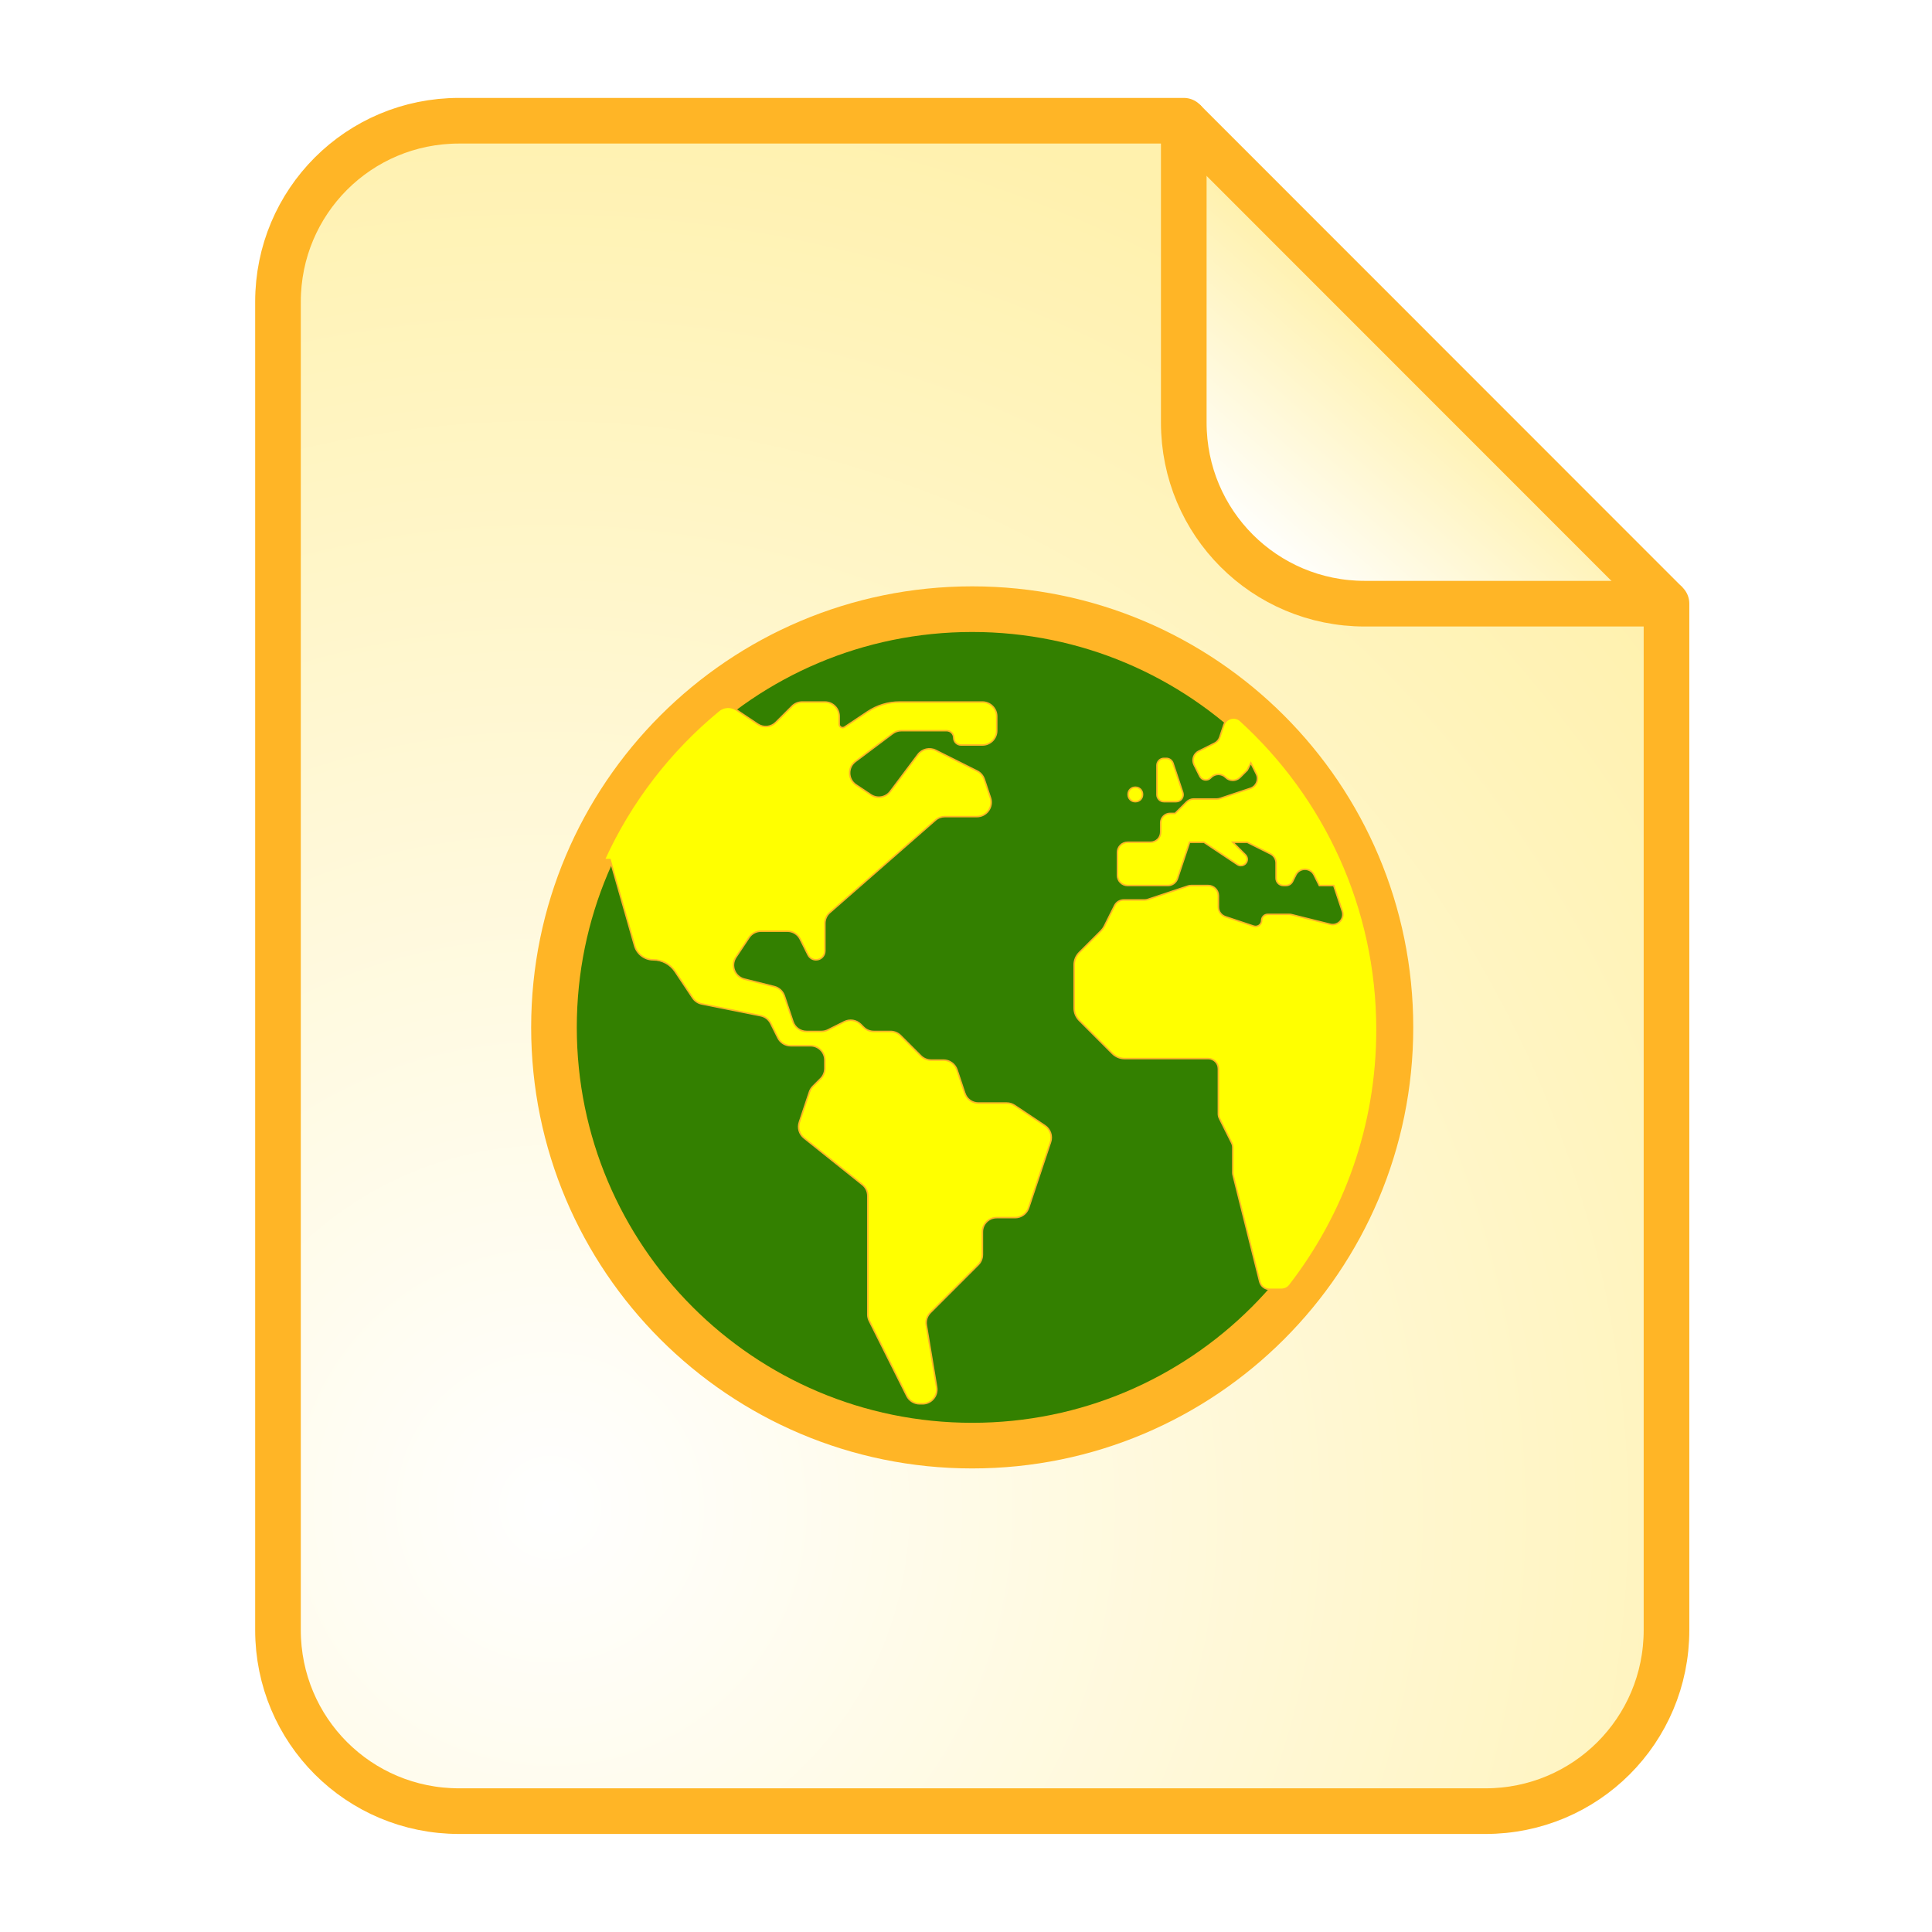
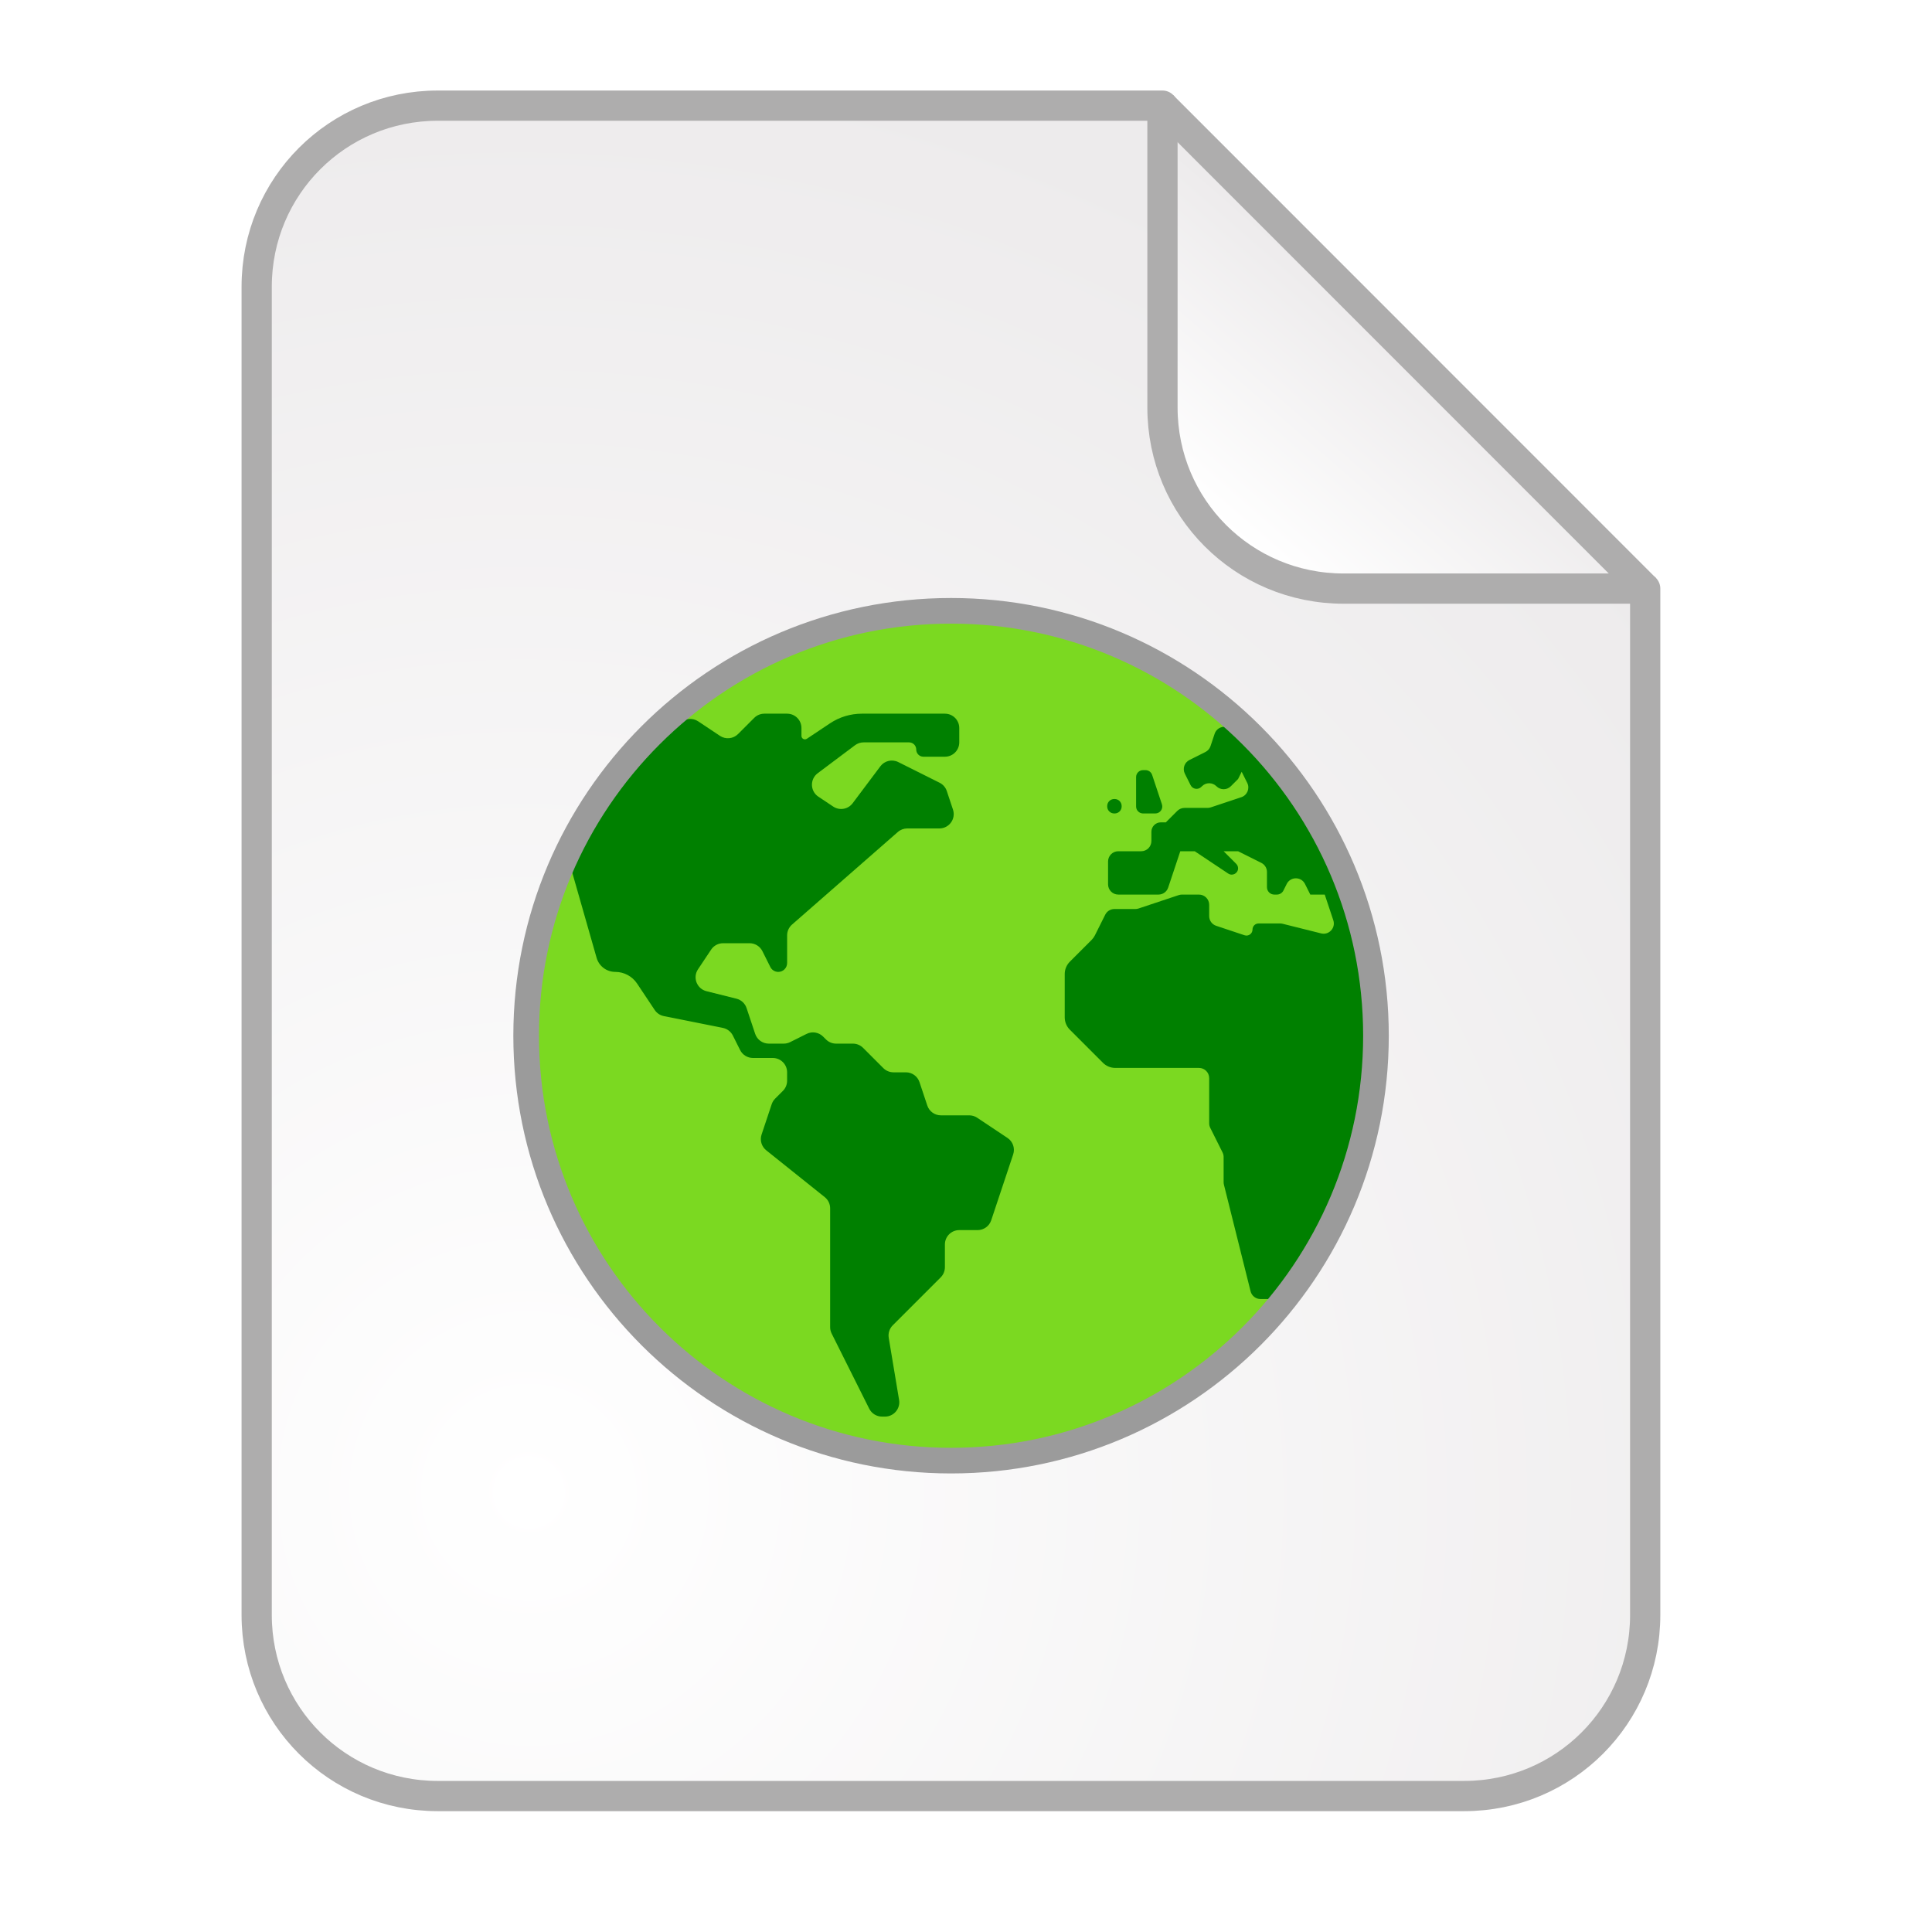
<svg xmlns="http://www.w3.org/2000/svg" xmlns:xlink="http://www.w3.org/1999/xlink" width="128" height="128" viewBox="0 0 33.867 33.867" version="1.1" id="svg2634">
  <defs id="defs2628">
    <linearGradient id="linearGradient15413">
      <stop id="stop15409" offset="0" style="stop-color:#ffffff;stop-opacity:1" />
      <stop id="stop15411" offset="1" style="stop-color:#ecf6ff;stop-opacity:1" />
    </linearGradient>
    <linearGradient gradientTransform="matrix(0.2645833,0,0,0.2645833,83.1508,137.5565)" xlink:href="#linearGradient6044" id="linearGradient6056" x1="82" y1="30" x2="-68.742" y2="262.239" gradientUnits="userSpaceOnUse" />
    <linearGradient id="linearGradient6044">
      <stop style="stop-color:#ffffff;stop-opacity:1" offset="0" id="stop6040" />
      <stop style="stop-color:#c9e4ff;stop-opacity:1" offset="1" id="stop6042" />
    </linearGradient>
-     <linearGradient xlink:href="#linearGradient6044" id="linearGradient68" gradientUnits="userSpaceOnUse" gradientTransform="matrix(0.2750733,0,0,0.2750733,109.6321,133.8365)" x1="82" y1="30" x2="-68.742" y2="262.239" />
    <linearGradient xlink:href="#linearGradient6044" id="linearGradient918" gradientUnits="userSpaceOnUse" gradientTransform="matrix(0.2750733,0,0,0.2750733,109.6321,133.8365)" x1="82" y1="30" x2="-68.742" y2="262.239" />
    <linearGradient xlink:href="#linearGradient15413" id="linearGradient15407" x1="95.028" y1="84.356" x2="71.876" y2="113.655" gradientUnits="userSpaceOnUse" />
-     <linearGradient xlink:href="#linearGradient1808" id="linearGradient4237" gradientUnits="userSpaceOnUse" x1="123.291" y1="141.457" x2="140.7" y2="141.457" />
-     <linearGradient id="linearGradient1808">
-       <stop id="stop1804" offset="0" style="stop-color:#ffffff;stop-opacity:1" />
-       <stop id="stop1806" offset="1" style="stop-color:#cccccc;stop-opacity:1" />
+     <radialGradient xlink:href="#linearGradient3178" id="radialGradient4239" gradientUnits="userSpaceOnUse" gradientTransform="matrix(1.938601,-0.4124931,0.4162354,1.956188,-7.538052,-235.8983)" cx="18.282" cy="111.009" fx="18.282" fy="111.009" r="6.35" />
+     <linearGradient xlink:href="#linearGradient3178" id="linearGradient5179" x1="80.318" y1="-34.653" x2="81.78" y2="-36.33" gradientUnits="userSpaceOnUse" />
+     <linearGradient xlink:href="#linearGradient15413" id="linearGradient977" gradientUnits="userSpaceOnUse" x1="123.291" y1="141.457" x2="140.7" y2="141.457" />
+     <linearGradient id="linearGradient1040">
+       <stop id="stop1036" offset="0" style="stop-color:#ffdd9c;stop-opacity:1" />
+       <stop id="stop1038" offset="1" style="stop-color:#ffff9c;stop-opacity:1" />
    </linearGradient>
-     <radialGradient xlink:href="#linearGradient4051" id="radialGradient4239" gradientUnits="userSpaceOnUse" gradientTransform="matrix(1.938601,-0.4124931,0.4162354,1.956188,-7.538052,-235.8983)" cx="18.282" cy="111.009" fx="18.282" fy="111.009" r="6.35" />
-     <linearGradient xlink:href="#linearGradient4051" id="linearGradient5179" x1="80.318" y1="-34.653" x2="81.78" y2="-36.33" gradientUnits="userSpaceOnUse" />
+     <linearGradient xlink:href="#linearGradient1040" id="linearGradient972" x1="86.244" y1="-46.876" x2="89.258" y2="-53.727" gradientUnits="userSpaceOnUse" gradientTransform="matrix(0.6641745,0,0,0.6641745,16.70847,2.20906)" />
+     <radialGradient xlink:href="#linearGradient15413" id="radialGradient36302-7" cx="91.077" cy="-48.847" fx="91.077" fy="-48.847" r="6.346" gradientUnits="userSpaceOnUse" gradientTransform="matrix(0.5715326,0,0,0.5715326,25.78242,-2.628257)" />
    <linearGradient id="linearGradient3178">
-       <stop id="stop3174" offset="0" style="stop-color:#ffffff;stop-opacity:1" />
-       <stop id="stop3176" offset="1" style="stop-color:#edebec;stop-opacity:1" />
+       <stop style="stop-color:#ffffff;stop-opacity:1" offset="0" id="stop3174" />
+       <stop style="stop-color:#edebec;stop-opacity:1" offset="1" id="stop3176" />
    </linearGradient>
-     <linearGradient y2="113.655" x2="71.876" y1="84.356" x1="95.028" gradientUnits="userSpaceOnUse" id="linearGradient15544" xlink:href="#linearGradient3178" />
-     <linearGradient id="linearGradient4051">
-       <stop id="stop4047" offset="0" style="stop-color:#ffffff;stop-opacity:1" />
-       <stop id="stop4049" offset="1" style="stop-color:#fff1ad;stop-opacity:1" />
+     <linearGradient id="linearGradient8385-3">
+       <stop id="stop8387-0" style="stop-color:#000000;stop-opacity:1" offset="0" />
+       <stop id="stop8389-4" style="stop-color:#ffffff;stop-opacity:1" offset="1" />
    </linearGradient>
+     <linearGradient x1="-553.27" y1="525.908" x2="-666.116" y2="413.045" id="linearGradient3002-4-0" xlink:href="#linearGradient8385-3" gradientUnits="userSpaceOnUse" gradientTransform="matrix(0.99884,0,0,0.998699,689.0077,-388.8438)" />
+     <linearGradient id="linearGradient1462">
+       <stop id="stop1458" style="stop-color:#000000;stop-opacity:1" offset="0" />
+       <stop id="stop1460" style="stop-color:#000000;stop-opacity:1" offset="1" />
+     </linearGradient>
+     <linearGradient y2="141.457" x2="140.7" y1="141.457" x1="123.291" gradientUnits="userSpaceOnUse" id="linearGradient4237" xlink:href="#linearGradient1808-2" />
+     <linearGradient id="linearGradient1808-2">
+       <stop style="stop-color:#ffffff;stop-opacity:1" offset="0" id="stop1804-5" />
+       <stop style="stop-color:#ccccff;stop-opacity:0.51" offset="1" id="stop1806-4" />
+     </linearGradient>
+     <radialGradient gradientTransform="matrix(0.5715326,0,0,0.5715326,25.78242,-2.628257)" gradientUnits="userSpaceOnUse" r="6.346" fy="-48.847" fx="91.077" cy="-48.847" cx="91.077" id="radialGradient36302-7-6" xlink:href="#linearGradient15413" />
+     <linearGradient gradientTransform="matrix(0.99884,0,0,0.998699,689.0077,-388.8438)" gradientUnits="userSpaceOnUse" xlink:href="#linearGradient1462" id="linearGradient3002-4-0-0" y2="413.045" x2="-666.116" y1="525.908" x1="-553.27" />
+     <radialGradient gradientTransform="matrix(0.5715326,0,0,0.5715326,25.78242,-2.628257)" gradientUnits="userSpaceOnUse" r="6.346" fy="-48.847" fx="91.077" cy="-48.847" cx="91.077" id="radialGradient36302-7-7" xlink:href="#linearGradient15413" />
+     <radialGradient gradientUnits="userSpaceOnUse" r="6.346" fy="-48.847" fx="91.077" cy="-48.847" cx="91.077" id="radialGradient36302" xlink:href="#linearGradient15413" gradientTransform="matrix(0.5539086,0,0,0.5539086,27.38757,-3.489144)" />
+     <radialGradient gradientTransform="matrix(0.5715326,0,0,0.5715326,25.78242,-2.628257)" gradientUnits="userSpaceOnUse" r="6.346" fy="-48.847" fx="91.077" cy="-48.847" cx="91.077" id="radialGradient36302-7-3" xlink:href="#linearGradient15413" />
+     <radialGradient r="6.346" fy="-48.847" fx="91.077" cy="-48.847" cx="91.077" gradientTransform="matrix(0.5715326,0,0,0.5715326,30.11848,-1.746015)" gradientUnits="userSpaceOnUse" id="radialGradient1055-4" xlink:href="#linearGradient15413" />
+     <radialGradient gradientTransform="matrix(0.5715326,0,0,0.5715326,25.78242,-2.628257)" gradientUnits="userSpaceOnUse" r="6.346" fy="-48.847" fx="91.077" cy="-48.847" cx="91.077" id="radialGradient36302-7-4" xlink:href="#linearGradient15413" />
+     <radialGradient xlink:href="#linearGradient15413" id="radialGradient36302-7-6-6" cx="91.077" cy="-48.847" fx="91.077" fy="-48.847" r="6.346" gradientUnits="userSpaceOnUse" gradientTransform="matrix(0.5715326,0,0,0.5715326,25.78242,-2.628257)" />
+     <radialGradient xlink:href="#linearGradient15413" id="radialGradient36302-7-7-6" cx="91.077" cy="-48.847" fx="91.077" fy="-48.847" r="6.346" gradientUnits="userSpaceOnUse" gradientTransform="matrix(0.5715326,0,0,0.5715326,25.78242,-2.628257)" />
+     <radialGradient gradientTransform="matrix(0.5539086,0,0,0.5539086,27.38757,-3.489144)" xlink:href="#linearGradient15413" id="radialGradient36302-2" cx="91.077" cy="-48.847" fx="91.077" fy="-48.847" r="6.346" gradientUnits="userSpaceOnUse" />
+     <radialGradient gradientTransform="matrix(0.5715326,0,0,0.5715326,25.78242,-2.628257)" gradientUnits="userSpaceOnUse" r="6.346" fy="-48.847" fx="91.077" cy="-48.847" cx="91.077" id="radialGradient36302-7-9" xlink:href="#linearGradient15413" />
+     <radialGradient gradientTransform="matrix(0.5715326,0,0,0.5715326,25.78242,-2.628257)" gradientUnits="userSpaceOnUse" r="6.346" fy="-48.847" fx="91.077" cy="-48.847" cx="91.077" id="radialGradient36302-7-1" xlink:href="#linearGradient15413" />
+     <linearGradient xlink:href="#linearGradient1373" id="linearGradient1403" gradientUnits="userSpaceOnUse" gradientTransform="matrix(0.02378999,-0.00245374,0.00245374,0.02378999,47.71954,-31.21626)" x1="1142.588" y1="62.713" x2="1280.895" y2="200.874" />
+     <linearGradient id="linearGradient1373">
+       <stop style="stop-color:#343434;stop-opacity:1" offset="0" id="stop1369" />
+       <stop style="stop-color:#4d4d4d;stop-opacity:1" offset="1" id="stop1371" />
+     </linearGradient>
+     <linearGradient xlink:href="#linearGradient4663-8-4" id="linearGradient1405" gradientUnits="userSpaceOnUse" x1="1327.594" y1="230.862" x2="1324.91" y2="89.862" gradientTransform="matrix(2.6597682e-4,0.02391472,0.02391472,-2.6597682e-4,73.58915,-60.38333)" />
+     <linearGradient id="linearGradient4663-8-4">
+       <stop id="stop4665-6-3" style="stop-color:#5596ea;stop-opacity:1" offset="0" />
+       <stop id="stop4667-8-0" style="stop-color:#5596ea;stop-opacity:0" offset="1" />
+     </linearGradient>
+     <radialGradient gradientTransform="matrix(0.5598317,0,0,0.5598317,26.77498,-3.126685)" gradientUnits="userSpaceOnUse" r="6.346" fy="-48.847" fx="91.077" cy="-48.847" cx="91.077" id="radialGradient36302-7-0" xlink:href="#linearGradient15413" />
+     <radialGradient gradientTransform="matrix(0.5715326,0,0,0.5715326,25.78242,-2.628257)" gradientUnits="userSpaceOnUse" r="6.346" fy="-48.847" fx="91.077" cy="-48.847" cx="91.077" id="radialGradient36302-7-71" xlink:href="#linearGradient15413" />
+     <clipPath id="clipPath12688" clipPathUnits="userSpaceOnUse">
+       <path id="path12690" d="m 1252,1006 v 2 134 2 h 224 v -2 z m 32,58.844 74.375,45.156 H 1284 Z" style="display:inline;fill:#000000;fill-opacity:1;stroke:none" />
+     </clipPath>
  </defs>
  <g id="layer1" transform="translate(-82.55,-136.1333)">
    <g id="g849">
      <g id="g4250" transform="matrix(2,0,0,2,-56.03907,215.1337)">
-         <path style="opacity:1;fill:url(#linearGradient5179);fill-opacity:1.0;stroke:none;stroke-width:0.529;stroke-linecap:round;stroke-linejoin:round;stroke-miterlimit:4;stroke-dasharray:none;stroke-opacity:1" d="m 83.824,-34.286 -4.077,-4.078 v 2.491 c 0,0.879 0.708,1.587 1.587,1.587 z" id="path1999" />
-         <path id="path4196" d="m 123.999,133.456 c 5.372,5.374 10.663,10.667 15.994,16" style="fill:url(#linearGradient4237);fill-opacity:1;stroke:#ffb526;stroke-width:1.512;stroke-linecap:butt;stroke-linejoin:miter;stroke-miterlimit:4;stroke-dasharray:none;stroke-opacity:1" transform="matrix(0.2645833,0,0,0.2645833,46.86136,-73.7522)" />
-         <path id="path4200" d="m 73.318,-38.442 c -0.879,0 -1.587,0.708 -1.587,1.587 v 11.642 c 0,0.879 0.708,1.587 1.587,1.587 h 8.996 c 0.879,0 1.587,-0.708 1.587,-1.587 v -8.996 h -2.644 c -0.879,0 -1.587,-0.708 -1.587,-1.587 v -2.646 z" style="opacity:1;fill:url(#radialGradient4239);fill-opacity:1.0;stroke:#ffb526;stroke-width:0.4;stroke-linecap:round;stroke-linejoin:round;stroke-miterlimit:4;stroke-dasharray:none;stroke-opacity:1" />
-         <g style="fill:#338000;stroke:#ffb526;stroke-width:0.853;stroke-miterlimit:4;stroke-dasharray:none;stroke-opacity:1;fill-opacity:1" transform="matrix(0.01550293,0,0,0.01550293,60.17298,-21.1368)" id="g2946">
-           <g style="stroke:#ffb526;stroke-width:0.733;stroke-miterlimit:4;stroke-dasharray:none;stroke-opacity:1;fill:#338000;fill-opacity:1" transform="matrix(1.164578,0,0,1.164578,838.3496,-898.9645)" id="g3048">
-             <circle transform="translate(-1026.505,896.6199)" id="circle2934" r="203.034" cy="-643.051" cx="1283.828" style="fill:#338000;fill-opacity:1;stroke:#ffb526;stroke-width:22.155;stroke-miterlimit:4;stroke-dasharray:none;stroke-opacity:1" />
-             <path id="path2938" d="m 354.787,125.291 4.745,14.236 c 0.73,2.191 -0.9,4.454 -3.21,4.454 h -5.923 c -1.869,0 -3.384,-1.515 -3.384,-3.384 V 126.36 c 0,-1.869 1.515,-3.384 3.384,-3.384 h 1.178 c 1.457,0.001 2.75,0.934 3.21,2.315 z" style="fill:#ffff00;stroke:#ffb526;stroke-width:0.733;stroke-miterlimit:4;stroke-dasharray:none;stroke-opacity:1;fill-opacity:1" />
-             <path id="path2940" d="m 340.014,140.364 v 0.233 c 0,1.869 -1.515,3.384 -3.384,3.384 h -0.233 c -1.869,0 -3.384,-1.515 -3.384,-3.384 v -0.233 c 0,-1.869 1.515,-3.384 3.384,-3.384 h 0.233 c 1.869,0 3.384,1.515 3.384,3.384 z" style="fill:#ffff00;stroke:#ffb526;stroke-width:0.733;stroke-miterlimit:4;stroke-dasharray:none;stroke-opacity:1;fill-opacity:1" />
-             <path id="path2942" d="m 379.476,106.776 -1.986,5.96 c -0.415,1.246 -1.309,2.275 -2.483,2.862 l -7.741,3.87 c -2.445,1.223 -3.437,4.196 -2.214,6.642 l 2.775,5.55 c 0.99,1.98 3.628,2.408 5.194,0.843 l 0.319,-0.319 c 1.933,-1.933 5.068,-1.933 7.001,0 v 0 c 1.933,1.933 5.068,1.933 7.001,0 l 3.5,-3.5 1.75,-3.5 2.698,5.396 c 1.347,2.695 -0.004,5.958 -2.862,6.911 l -14.826,4.942 c -0.504,0.168 -1.034,0.254 -1.566,0.254 h -11.147 c -1.313,0 -2.572,0.522 -3.5,1.45 l -5.551,5.551 h -2.451 c -2.513,0 -4.551,2.037 -4.551,4.551 v 4.502 c 0,2.734 -2.217,4.95 -4.95,4.95 h -11.103 c -2.734,0 -4.95,2.217 -4.95,4.95 v 11.103 c 0,2.734 2.217,4.95 4.95,4.95 h 19.486 c 2.131,0 4.023,-1.364 4.696,-3.385 l 5.873,-17.619 h 7.001 l 16.235,10.824 c 2.038,1.358 4.768,-0.103 4.768,-2.552 v 0 c 0,-0.813 -0.323,-1.593 -0.898,-2.168 l -6.103,-6.103 h 7.001 l 11.266,5.633 c 1.677,0.839 2.737,2.552 2.737,4.428 v 7.384 c 0,1.965 1.593,3.559 3.559,3.559 h 1.242 c 1.348,0 2.58,-0.761 3.183,-1.967 l 1.59,-3.179 c 1.824,-3.649 7.031,-3.649 8.856,0 l 2.573,5.146 h 7.001 l 4.149,12.448 c 1.236,3.706 -2.108,7.316 -5.897,6.368 l -18.665,-4.666 c -0.393,-0.098 -0.796,-0.148 -1.201,-0.148 h -10.461 c -1.62,0 -2.933,1.313 -2.933,2.933 v 0 c 0,2.002 -1.961,3.415 -3.86,2.782 l -13.759,-4.586 c -2.022,-0.674 -3.385,-2.566 -3.385,-4.696 v -5.484 c 0,-2.734 -2.217,-4.95 -4.95,-4.95 h -8.248 c -0.532,0 -1.06,0.086 -1.566,0.254 l -19.479,6.493 c -0.504,0.168 -1.034,0.254 -1.566,0.254 h -10.14 c -1.875,0 -3.59,1.059 -4.428,2.737 l -5.018,10.038 c -0.407,0.813 -0.941,1.556 -1.585,2.199 l -10.553,10.553 c -1.587,1.587 -2.478,3.738 -2.478,5.982 v 20.996 c 0,2.243 0.892,4.395 2.478,5.982 l 16.047,16.047 c 1.587,1.587 3.738,2.478 5.982,2.478 h 40.554 c 2.734,0 4.95,2.217 4.95,4.95 v 21.886 c 0,0.769 0.179,1.526 0.523,2.214 l 5.956,11.912 c 0.343,0.687 0.523,1.445 0.523,2.214 v 12.22 c 0,0.405 0.05,0.808 0.148,1.201 l 12.917,51.668 c 0.551,2.204 2.531,3.75 4.803,3.75 h 5.775 c 1.554,0 3.031,-0.71 3.982,-1.939 26.547,-34.314 42.386,-77.335 42.386,-124.079 0,-59.457 -25.585,-112.916 -66.315,-150.046 -2.65,-2.418 -6.925,-1.29 -8.059,2.116 z" style="fill:#ffff00;stroke:#ffb526;stroke-width:0.733;stroke-miterlimit:4;stroke-dasharray:none;stroke-opacity:1;fill-opacity:1" />
-             <path id="path2944" d="m 253.737,285.545 -3.784,-11.351 c -0.946,-2.839 -3.603,-4.754 -6.596,-4.754 h -6.014 c -1.844,0 -3.613,-0.732 -4.916,-2.036 l -9.833,-9.833 c -1.304,-1.304 -3.073,-2.036 -4.916,-2.036 h -8.145 c -1.844,0 -3.613,-0.732 -4.916,-2.036 l -1.373,-1.373 c -2.116,-2.116 -5.349,-2.641 -8.026,-1.303 l -7.956,3.978 c -0.965,0.484 -2.03,0.734 -3.108,0.734 h -7.254 c -2.993,0 -5.65,-1.916 -6.596,-4.754 l -4.161,-12.483 c -0.752,-2.255 -2.604,-3.97 -4.909,-4.546 l -14.537,-3.634 c -4.665,-1.166 -6.766,-6.601 -4.098,-10.602 l 6.369,-9.554 c 1.29,-1.935 3.461,-3.095 5.785,-3.095 h 12.841 c 2.634,0 5.041,1.488 6.219,3.843 l 3.843,7.688 c 0.728,1.455 2.216,2.375 3.843,2.375 v 0 c 2.373,0 4.297,-1.925 4.297,-4.297 v -13.41 c 0,-2.005 0.866,-3.912 2.374,-5.233 l 51.282,-44.872 c 1.268,-1.109 2.894,-1.72 4.578,-1.72 h 15.552 c 4.746,0 8.097,-4.65 6.596,-9.151 l -2.991,-8.975 c -0.583,-1.749 -1.837,-3.196 -3.487,-4.021 l -20.045,-10.022 c -3.006,-1.503 -6.656,-0.642 -8.672,2.047 L 217.553,139.026 c -2.214,2.952 -6.348,3.661 -9.419,1.613 l -7.21,-4.807 c -3.991,-2.66 -4.153,-8.468 -0.315,-11.347 l 18.095,-13.572 c 1.204,-0.903 2.667,-1.39 4.172,-1.39 h 22.017 c 1.92,0 3.476,1.556 3.476,3.476 v 0 c 0,1.92 1.556,3.476 3.476,3.476 h 10.428 c 3.839,0 6.953,-3.113 6.953,-6.953 v -6.953 c 0,-3.839 -3.113,-6.953 -6.953,-6.953 h -40.25 c -5.491,0 -10.859,1.625 -15.427,4.671 l -11.24,7.493 c -1.116,0.744 -2.613,-0.056 -2.613,-1.398 v -3.813 c 0,-3.839 -3.113,-6.953 -6.953,-6.953 h -11.026 c -1.844,0 -3.613,0.732 -4.916,2.036 l -7.838,7.839 c -2.344,2.344 -6.015,2.707 -8.773,0.869 L 142.702,99.335 c -2.597,-1.731 -6.007,-1.522 -8.418,0.46 C 110.662,119.23 91.552,143.921 78.724,172.096 h 2.776 l 11.958,41.851 c 1.153,4.037 4.842,6.82 9.04,6.82 v 0 c 4.256,0 8.232,2.127 10.592,5.669 l 8.529,12.794 c 1.023,1.534 2.614,2.599 4.421,2.961 l 28.605,5.721 c 2.104,0.421 3.896,1.79 4.855,3.708 l 3.51,7.021 c 1.178,2.356 3.585,3.843 6.219,3.843 h 9.608 c 3.839,0 6.953,3.113 6.953,6.953 v 4.074 c 0,1.844 -0.732,3.613 -2.036,4.916 l -3.756,3.756 c -0.764,0.764 -1.338,1.694 -1.68,2.718 l -4.901,14.702 c -0.922,2.764 -0.022,5.808 2.253,7.628 l 28.369,22.696 c 1.65,1.32 2.609,3.317 2.609,5.428 v 57.593 c 0,1.079 0.251,2.143 0.734,3.108 l 18.202,36.406 c 1.178,2.356 3.585,3.843 6.219,3.843 h 1.401 c 4.297,0 7.564,-3.858 6.857,-8.096 l -5.015,-30.092 c -0.369,-2.215 0.354,-4.472 1.942,-6.06 l 23.244,-23.244 c 1.304,-1.304 2.036,-3.073 2.036,-4.916 v -11.029 c 0,-3.839 3.113,-6.953 6.953,-6.953 h 8.895 c 2.993,0 5.65,-1.916 6.596,-4.754 l 10.642,-31.925 c 0.992,-2.974 -0.13,-6.246 -2.74,-7.984 l -14.689,-9.792 c -1.142,-0.762 -2.485,-1.168 -3.856,-1.168 h -13.741 c -2.987,0.007 -5.644,-1.908 -6.59,-4.747 z" style="fill:#ffff00;stroke:#ffb526;stroke-width:0.733;stroke-miterlimit:4;stroke-dasharray:none;stroke-opacity:1;fill-opacity:1" />
+         <g id="g975" transform="matrix(1.000001,0,0,0.9999985,-0.1868046,-0.1323374)">
+           <path id="path1999" d="m 83.824,-34.286 -4.077,-4.078 v 2.491 c 0,0.879 0.708,1.587 1.587,1.587 z" style="opacity:1;fill:url(#linearGradient5179);fill-opacity:1.0;stroke:none;stroke-width:0.529;stroke-linecap:round;stroke-linejoin:round;stroke-miterlimit:4;stroke-dasharray:none;stroke-opacity:1" />
+           <path transform="matrix(0.2645833,0,0,0.2645833,46.86136,-73.7522)" style="fill:url(#linearGradient977);fill-opacity:1;stroke:#aeadad;stroke-width:1;stroke-linecap:butt;stroke-linejoin:miter;stroke-miterlimit:4;stroke-dasharray:none;stroke-opacity:1" d="m 123.999,133.456 c 5.372,5.374 10.663,10.667 15.994,16" id="path4196" />
+           <path style="opacity:1;fill:url(#radialGradient4239);fill-opacity:1;stroke:#aeadad;stroke-width:0.265;stroke-linecap:round;stroke-linejoin:round;stroke-miterlimit:4;stroke-dasharray:none;stroke-opacity:1" d="m 73.318,-38.442 c -0.879,0 -1.587,0.708 -1.587,1.587 v 11.642 c 0,0.879 0.708,1.587 1.587,1.587 h 8.996 c 0.879,0 1.587,-0.708 1.587,-1.587 v -8.996 h -2.644 c -0.879,0 -1.587,-0.708 -1.587,-1.587 v -2.646 z" id="path4200" />
+         </g>
+         <g id="g1634" transform="matrix(0.01434823,0,0,0.01434823,79.02739,-22.23972)" style="fill:#338000;fill-opacity:1;stroke:#9b9b9b;stroke-width:0.853;stroke-miterlimit:4;stroke-dasharray:none;stroke-opacity:1">
+           <g id="g1632" transform="matrix(1.164578,0,0,1.164578,838.3496,-898.9645)" style="fill:#338000;fill-opacity:1;stroke:#9b9b9b;stroke-width:0.733;stroke-miterlimit:4;stroke-dasharray:none;stroke-opacity:1" />
+         </g>
+         <g transform="matrix(0.5,0,0,0.5,9.208213,-112.2512)" id="layer1-0" />
+         <g style="fill:#338000;fill-opacity:1;stroke:none;stroke-width:0.733;stroke-miterlimit:4;stroke-dasharray:none;stroke-opacity:1" transform="matrix(0.01808396,0,0,0.01808396,72.97672,-34.97414)" id="g1632-1">
+           <circle transform="translate(-1026.505,896.6199)" id="circle1622" r="203.034" cy="-643.051" cx="1283.828" style="fill:#7bd921;fill-opacity:1;stroke:none;stroke-width:21.455;stroke-miterlimit:4;stroke-dasharray:none;stroke-opacity:1" />
+           <path id="path1624" d="m 354.787,125.291 4.745,14.236 c 0.73,2.191 -0.9,4.454 -3.21,4.454 h -5.923 c -1.869,0 -3.384,-1.515 -3.384,-3.384 V 126.36 c 0,-1.869 1.515,-3.384 3.384,-3.384 h 1.178 c 1.457,0.001 2.75,0.934 3.21,2.315 z" style="fill:#008000;fill-opacity:1;stroke:none;stroke-width:0.733;stroke-miterlimit:4;stroke-dasharray:none;stroke-opacity:1" />
+           <path id="path1626" d="m 340.014,140.364 v 0.233 c 0,1.869 -1.515,3.384 -3.384,3.384 h -0.233 c -1.869,0 -3.384,-1.515 -3.384,-3.384 v -0.233 c 0,-1.869 1.515,-3.384 3.384,-3.384 h 0.233 c 1.869,0 3.384,1.515 3.384,3.384 z" style="fill:#008000;fill-opacity:1;stroke:none;stroke-width:0.733;stroke-miterlimit:4;stroke-dasharray:none;stroke-opacity:1" />
+           <path id="path1628" d="m 385.074,105.376 -1.986,5.96 c -0.415,1.246 -1.309,2.275 -2.483,2.862 l -7.741,3.87 c -2.445,1.223 -3.437,4.196 -2.214,6.642 l 2.775,5.55 c 0.99,1.98 3.628,2.408 5.194,0.843 l 0.319,-0.319 c 1.933,-1.933 5.068,-1.933 7.001,0 v 0 c 1.933,1.933 5.068,1.933 7.001,0 l 3.5,-3.5 1.75,-3.5 2.698,5.396 c 1.347,2.695 -0.004,5.958 -2.862,6.911 l -14.826,4.942 c -0.504,0.168 -1.034,0.254 -1.566,0.254 h -11.147 c -1.313,0 -2.572,0.522 -3.5,1.45 l -5.551,5.551 h -2.451 c -2.513,0 -4.551,2.037 -4.551,4.551 v 4.502 c 0,2.734 -2.217,4.95 -4.95,4.95 h -11.103 c -2.734,0 -4.95,2.217 -4.95,4.95 v 11.103 c 0,2.734 2.217,4.95 4.95,4.95 h 19.486 c 2.131,0 4.023,-1.364 4.696,-3.385 l 5.873,-17.619 h 7.001 l 16.235,10.824 c 2.038,1.358 4.768,-0.103 4.768,-2.552 v 0 c 0,-0.813 -0.323,-1.593 -0.898,-2.168 l -6.103,-6.103 h 7.001 l 11.266,5.633 c 1.677,0.839 2.737,2.552 2.737,4.428 v 7.384 c 0,1.965 1.593,3.559 3.559,3.559 h 1.242 c 1.348,0 2.58,-0.761 3.183,-1.967 l 1.59,-3.179 c 1.824,-3.649 7.031,-3.649 8.856,0 l 2.573,5.146 h 7.001 l 4.149,12.448 c 1.236,3.706 -2.108,7.316 -5.897,6.368 l -18.665,-4.666 c -0.393,-0.098 -0.796,-0.148 -1.201,-0.148 h -10.461 c -1.62,0 -2.933,1.313 -2.933,2.933 v 0 c 0,2.002 -1.961,3.415 -3.86,2.782 l -13.759,-4.586 c -2.022,-0.674 -3.385,-2.566 -3.385,-4.696 v -5.484 c 0,-2.734 -2.217,-4.95 -4.95,-4.95 h -8.248 c -0.532,0 -1.06,0.086 -1.566,0.254 l -19.479,6.493 c -0.504,0.168 -1.034,0.254 -1.566,0.254 h -10.14 c -1.875,0 -3.59,1.059 -4.428,2.737 l -5.018,10.038 c -0.407,0.813 -0.941,1.556 -1.585,2.199 l -10.553,10.553 c -1.587,1.587 -2.478,3.738 -2.478,5.982 v 20.996 c 0,2.243 0.892,4.395 2.478,5.982 l 16.047,16.047 c 1.587,1.587 3.738,2.478 5.982,2.478 h 40.554 c 2.734,0 4.95,2.217 4.95,4.95 v 21.886 c 0,0.769 0.179,1.526 0.523,2.214 l 5.956,11.912 c 0.343,0.687 0.523,1.445 0.523,2.214 v 12.22 c 0,0.405 0.05,0.808 0.148,1.201 l 12.917,51.668 c 0.551,2.204 2.531,3.75 4.803,3.75 h 5.775 c 1.554,0 3.031,-0.71 3.982,-1.939 26.547,-34.314 42.386,-77.335 42.386,-124.079 0,-59.457 -25.585,-112.916 -66.315,-150.046 -2.65,-2.418 -6.925,-1.29 -8.059,2.116 z" style="fill:#008000;fill-opacity:1;stroke:none;stroke-width:0.733;stroke-miterlimit:4;stroke-dasharray:none;stroke-opacity:1" />
+           <path id="path1630" d="m 245.82,285.545 -3.784,-11.351 c -0.946,-2.839 -3.603,-4.754 -6.596,-4.754 h -6.014 c -1.844,0 -3.613,-0.732 -4.916,-2.036 l -9.833,-9.833 c -1.304,-1.304 -3.073,-2.036 -4.916,-2.036 h -8.145 c -1.844,0 -3.613,-0.732 -4.916,-2.036 l -1.373,-1.373 c -2.116,-2.116 -5.349,-2.641 -8.026,-1.303 l -7.956,3.978 c -0.965,0.484 -2.03,0.734 -3.108,0.734 h -7.254 c -2.993,0 -5.65,-1.916 -6.596,-4.754 l -4.161,-12.483 c -0.752,-2.255 -2.604,-3.97 -4.909,-4.546 l -14.537,-3.634 c -4.665,-1.166 -6.766,-6.601 -4.098,-10.602 l 6.369,-9.554 c 1.29,-1.935 3.461,-3.095 5.785,-3.095 h 12.841 c 2.634,0 5.041,1.488 6.219,3.843 l 3.843,7.688 c 0.728,1.455 2.216,2.375 3.843,2.375 v 0 c 2.373,0 4.297,-1.925 4.297,-4.297 v -13.41 c 0,-2.005 0.866,-3.912 2.374,-5.233 l 51.282,-44.872 c 1.268,-1.109 2.894,-1.72 4.578,-1.72 h 15.552 c 4.746,0 8.097,-4.65 6.596,-9.151 l -2.991,-8.975 c -0.583,-1.749 -1.837,-3.196 -3.487,-4.021 l -20.045,-10.022 c -3.006,-1.503 -6.656,-0.642 -8.672,2.047 L 209.636,139.026 c -2.214,2.952 -6.348,3.661 -9.419,1.613 l -7.21,-4.807 c -3.991,-2.66 -4.153,-8.468 -0.315,-11.347 l 18.095,-13.572 c 1.204,-0.903 2.667,-1.39 4.172,-1.39 h 22.017 c 1.92,0 3.476,1.556 3.476,3.476 v 0 c 0,1.92 1.556,3.476 3.476,3.476 h 10.428 c 3.839,0 6.953,-3.113 6.953,-6.953 v -6.953 c 0,-3.839 -3.113,-6.953 -6.953,-6.953 h -40.25 c -5.491,0 -10.859,1.625 -15.427,4.671 l -11.24,7.493 c -1.116,0.744 -2.613,-0.056 -2.613,-1.398 v -3.813 c 0,-3.839 -3.113,-6.953 -6.953,-6.953 h -11.026 c -1.844,0 -3.613,0.732 -4.916,2.036 l -7.838,7.839 c -2.344,2.344 -6.015,2.707 -8.773,0.869 l -10.537,-7.024 c -2.597,-1.731 -6.007,-1.522 -8.418,0.46 C 102.744,119.23 83.635,143.921 70.806,172.096 h 2.776 l 11.958,41.851 c 1.153,4.037 4.842,6.82 9.04,6.82 v 0 c 4.256,0 8.232,2.127 10.592,5.669 l 8.529,12.794 c 1.023,1.534 2.614,2.599 4.421,2.961 l 28.605,5.721 c 2.104,0.421 3.896,1.79 4.855,3.708 l 3.51,7.021 c 1.178,2.356 3.585,3.843 6.219,3.843 h 9.608 c 3.839,0 6.953,3.113 6.953,6.953 v 4.074 c 0,1.844 -0.732,3.613 -2.036,4.916 l -3.756,3.756 c -0.764,0.764 -1.338,1.694 -1.68,2.718 l -4.901,14.702 c -0.922,2.764 -0.022,5.808 2.253,7.628 l 28.369,22.696 c 1.65,1.32 2.609,3.317 2.609,5.428 v 57.593 c 0,1.079 0.251,2.143 0.734,3.108 l 18.202,36.406 c 1.178,2.356 3.585,3.843 6.219,3.843 h 1.401 c 4.297,0 7.564,-3.858 6.857,-8.096 l -5.015,-30.092 c -0.369,-2.215 0.354,-4.472 1.942,-6.06 l 23.244,-23.244 c 1.304,-1.304 2.036,-3.073 2.036,-4.916 v -11.029 c 0,-3.839 3.113,-6.953 6.953,-6.953 h 8.895 c 2.993,0 5.65,-1.916 6.596,-4.754 l 10.642,-31.925 c 0.992,-2.974 -0.13,-6.246 -2.74,-7.984 l -14.689,-9.792 c -1.142,-0.762 -2.485,-1.168 -3.856,-1.168 h -13.741 c -2.987,0.007 -5.644,-1.908 -6.59,-4.747 z" style="fill:#008000;fill-opacity:1;stroke:none;stroke-width:0.733;stroke-miterlimit:4;stroke-dasharray:none;stroke-opacity:1" />
+         </g>
+         <g id="g4626" transform="matrix(1.074437,0,0,1.074437,-5.86327,2.399816)" style="fill:none;stroke-width:0.209;stroke-miterlimit:4;stroke-dasharray:none;fill-opacity:1">
+           <g id="g1053" transform="matrix(1.00062,0,0,1.00062,-0.1750746,0.01671585)" style="fill:none;stroke-width:0.209;stroke-miterlimit:4;stroke-dasharray:none;fill-opacity:1">
+             <circle r="3.464" cy="-30.546" cx="77.836" id="path6479-5" style="opacity:1;fill:none;fill-opacity:1;fill-rule:nonzero;stroke:#9b9b9b;stroke-width:0.209;stroke-linecap:square;stroke-linejoin:miter;stroke-miterlimit:4;stroke-dasharray:none;stroke-opacity:1" />
          </g>
        </g>
-         <g style="stroke:#008080" id="g2970" transform="matrix(0.01550293,0,0,0.01550293,44.25915,-7.23657)" />
-         <g style="stroke:#008080" id="g2972" transform="matrix(0.01550293,0,0,0.01550293,44.25915,-7.23657)" />
-         <g style="stroke:#008080" id="g2974" transform="matrix(0.01550293,0,0,0.01550293,44.25915,-7.23657)" />
-         <g style="stroke:#008080" id="g2976" transform="matrix(0.01550293,0,0,0.01550293,44.25915,-7.23657)" />
-         <g style="stroke:#008080" id="g2978" transform="matrix(0.01550293,0,0,0.01550293,44.25915,-7.23657)" />
-         <g style="stroke:#008080" id="g2980" transform="matrix(0.01550293,0,0,0.01550293,44.25915,-7.23657)" />
-         <g style="stroke:#008080" id="g2982" transform="matrix(0.01550293,0,0,0.01550293,44.25915,-7.23657)" />
-         <g style="stroke:#008080" id="g2984" transform="matrix(0.01550293,0,0,0.01550293,44.25915,-7.23657)" />
-         <g style="stroke:#008080" id="g2986" transform="matrix(0.01550293,0,0,0.01550293,44.25915,-7.23657)" />
-         <g style="stroke:#008080" id="g2988" transform="matrix(0.01550293,0,0,0.01550293,44.25915,-7.23657)" />
-         <g style="stroke:#008080" id="g2990" transform="matrix(0.01550293,0,0,0.01550293,44.25915,-7.23657)" />
-         <g style="stroke:#008080" id="g2992" transform="matrix(0.01550293,0,0,0.01550293,44.25915,-7.23657)" />
-         <g style="stroke:#008080" id="g2994" transform="matrix(0.01550293,0,0,0.01550293,44.25915,-7.23657)" />
-         <g style="stroke:#008080" id="g2996" transform="matrix(0.01550293,0,0,0.01550293,44.25915,-7.23657)" />
-         <g style="stroke:#008080" id="g2998" transform="matrix(0.01550293,0,0,0.01550293,44.25915,-7.23657)" />
      </g>
    </g>
  </g>
</svg>
